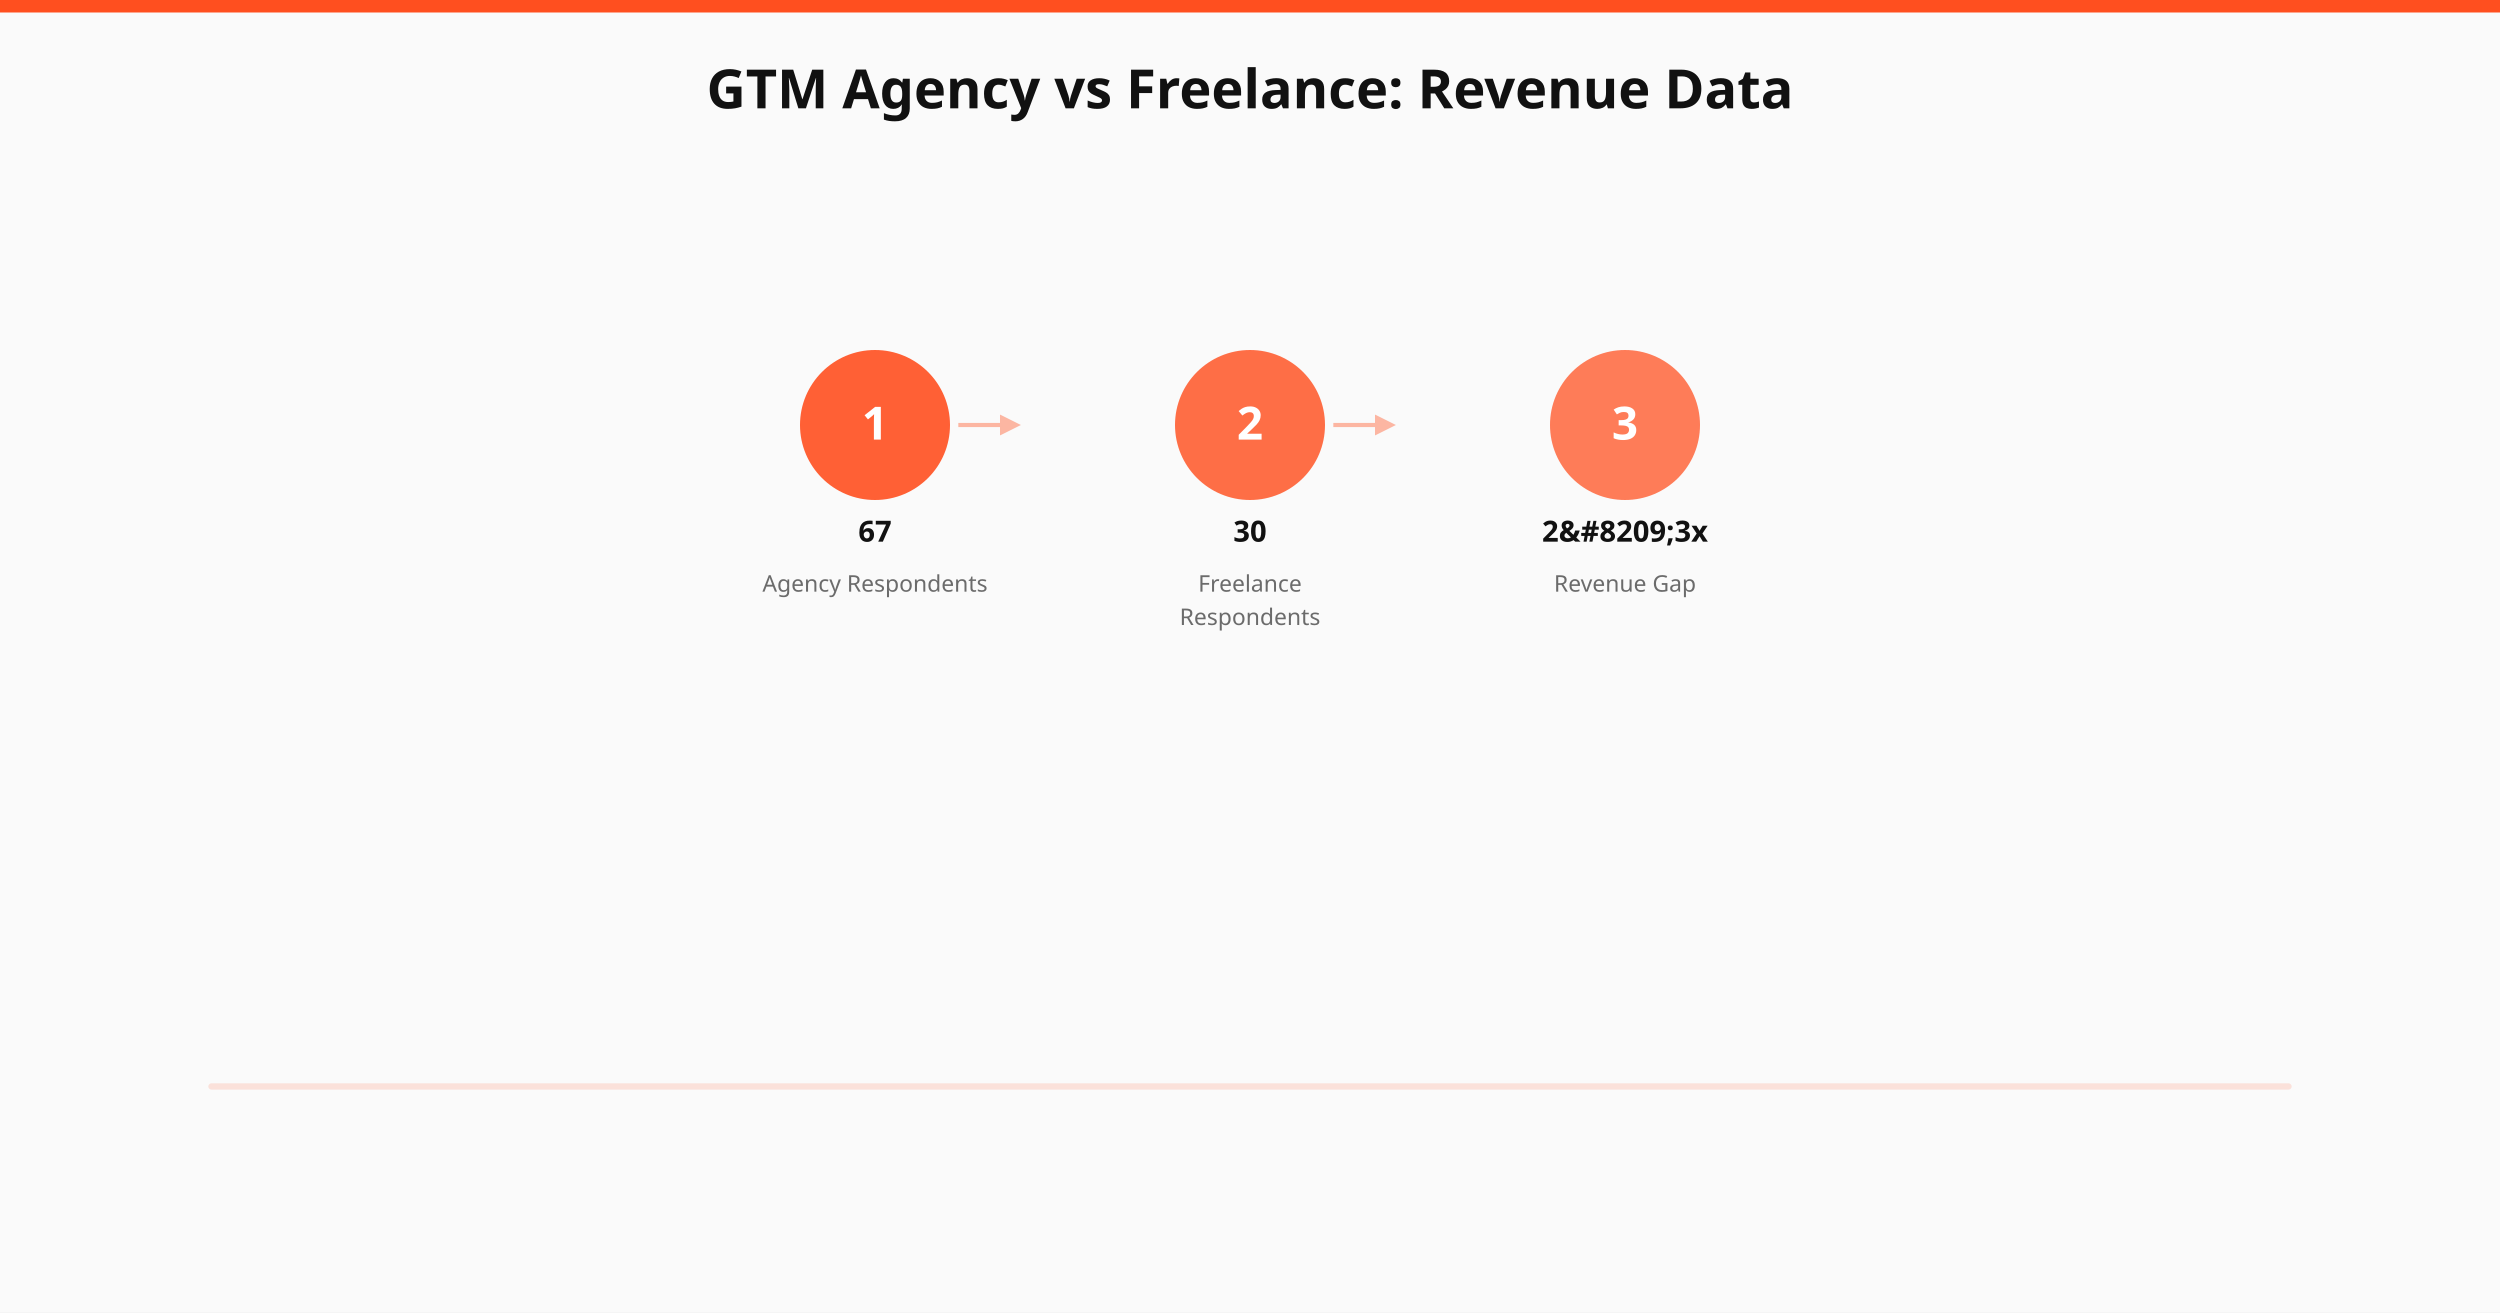
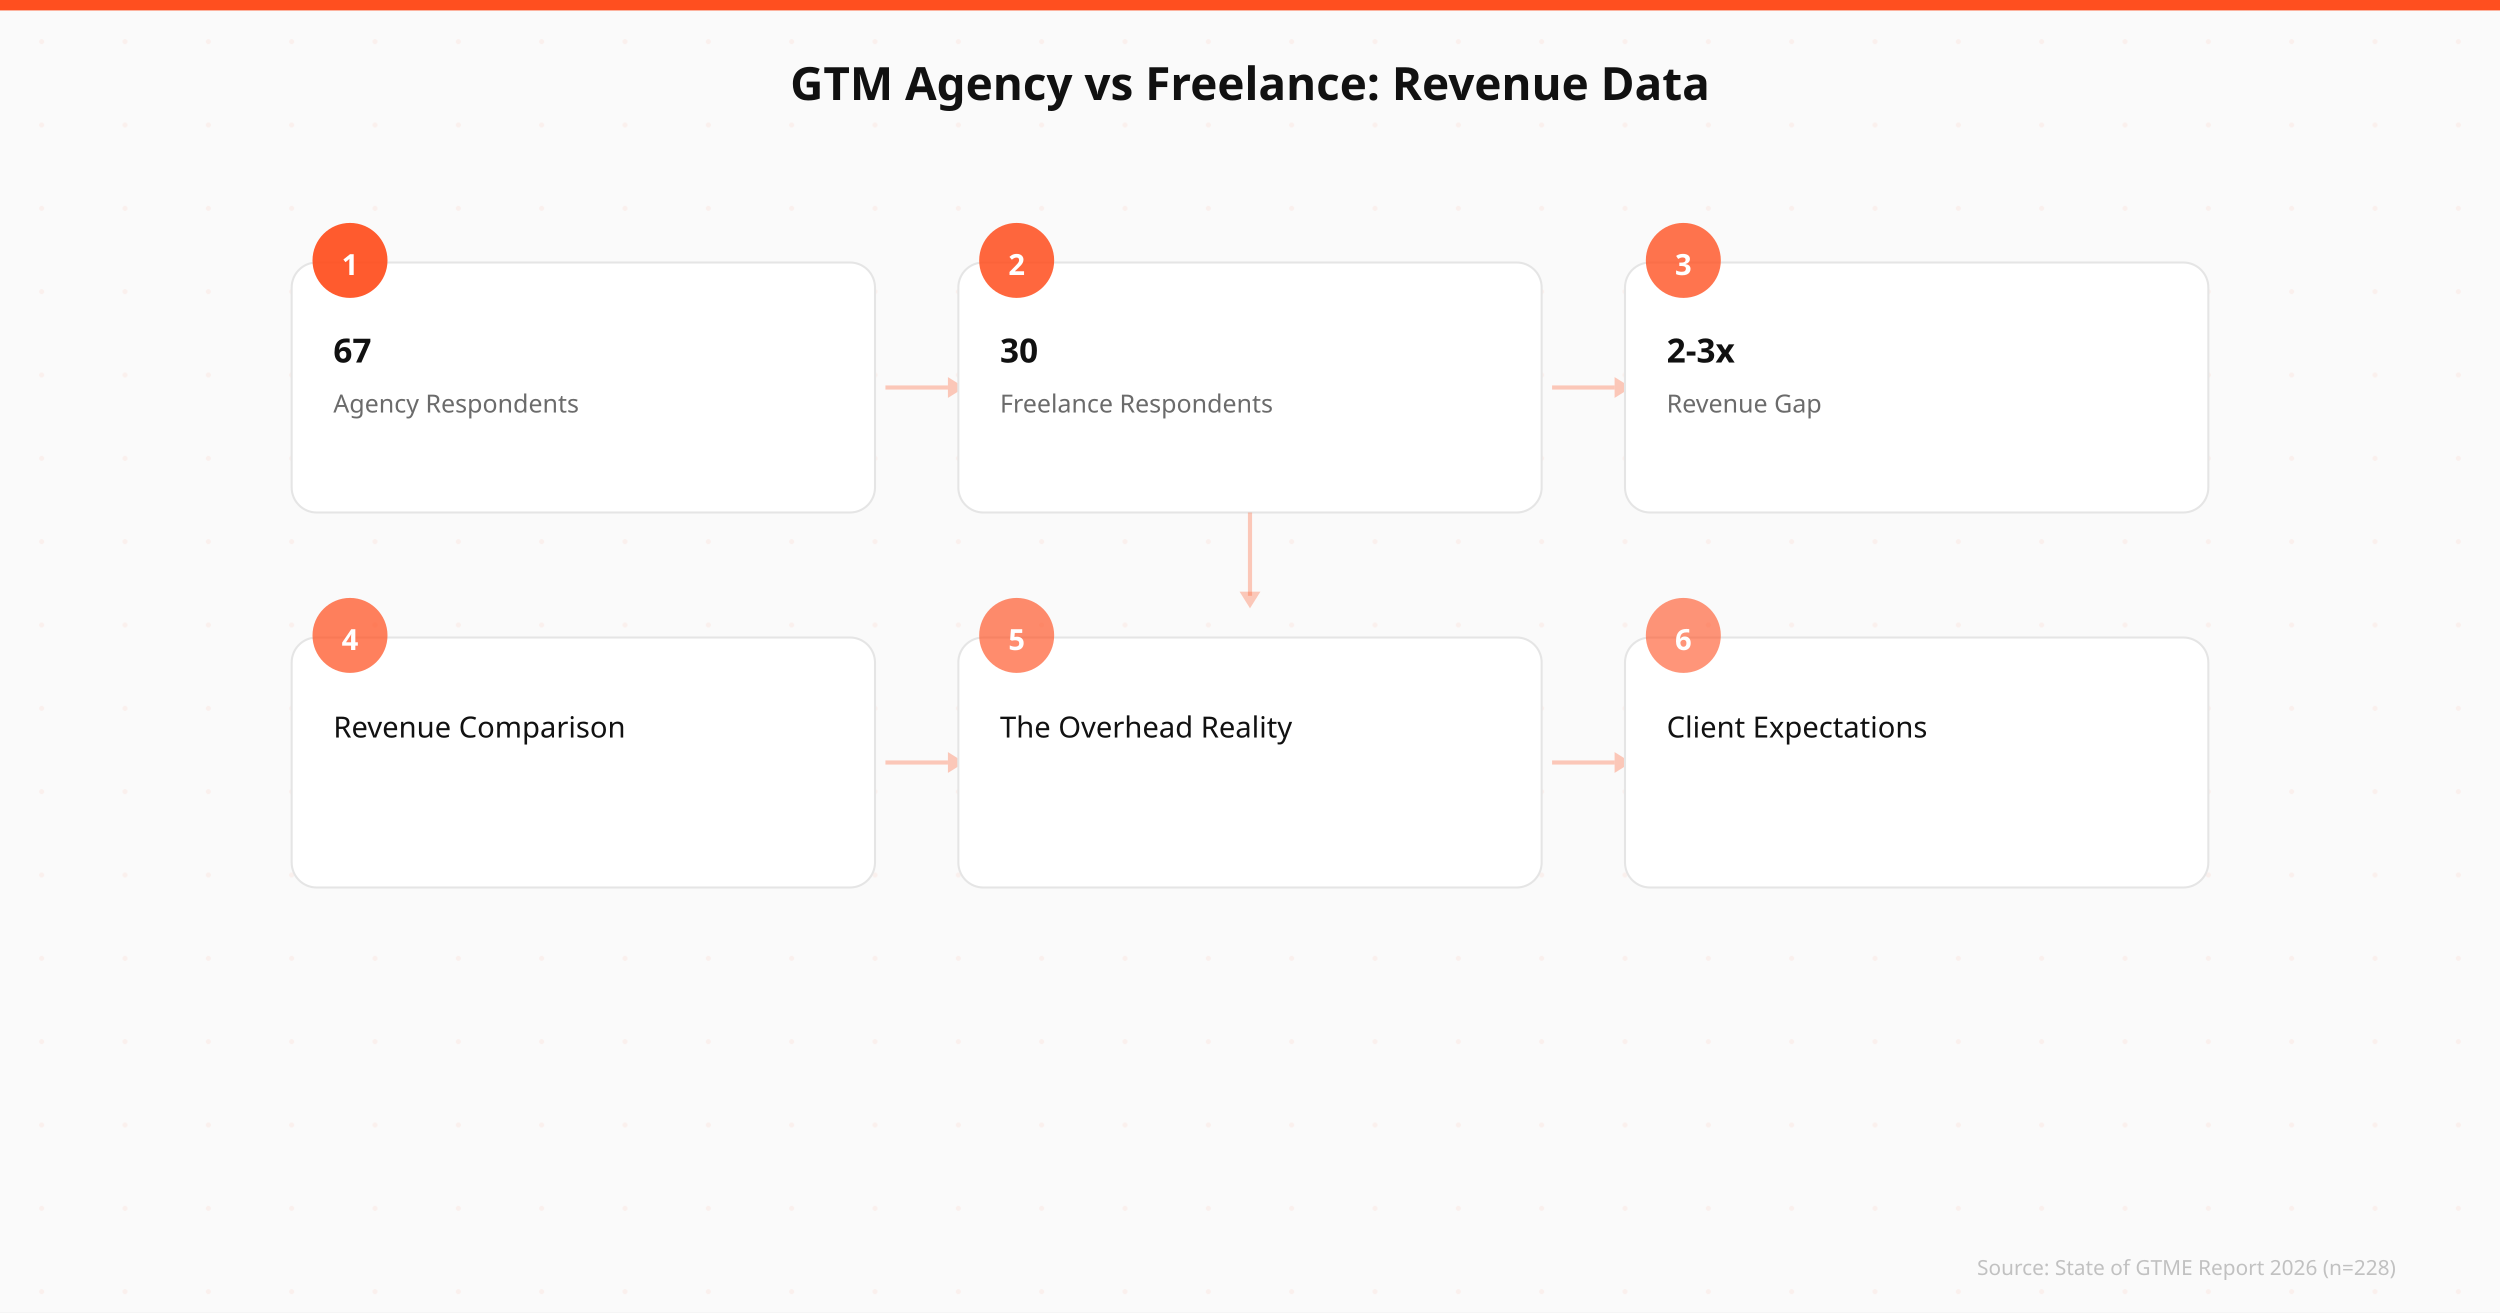
<svg xmlns="http://www.w3.org/2000/svg" viewBox="0 0 1200 630" width="1200" height="630">
+   <defs>
+     <pattern id="dots" x="0" y="0" width="40" height="40" patternUnits="userSpaceOnUse">
+       <circle cx="20" cy="20" r="1.2" fill="#FF4F1F" opacity="0.06" />
+     </pattern>
+   </defs>
  <rect width="1200" height="630" fill="#FAFAFA" />
-   <rect x="0" y="0" width="1200" height="6" fill="#FF4F1F" />
-   <text x="600" y="52" text-anchor="middle" font-family="Sora, sans-serif" font-size="26" font-weight="700" fill="#111111">GTM Agency vs Freelance: Revenue Data</text>
-   <circle cx="420.0" cy="204" r="36" fill="#FF4F1F" opacity="0.9" />
-   <text x="420.0" y="211" text-anchor="middle" font-family="Sora, sans-serif" font-size="22" font-weight="700" fill="white">1</text>
-   <text x="420.0" y="260" text-anchor="middle" font-family="Sora, sans-serif" font-size="14" font-weight="600" fill="#111111">67</text>
-   <text x="420.0" y="284" text-anchor="middle" font-family="Plus Jakarta Sans, sans-serif" font-size="11" fill="#6B6B6B">Agency Respondents</text>
-   <line x1="460.0" y1="204" x2="480.0" y2="204" stroke="#FF4F1F" stroke-width="2" opacity="0.4" />
-   <polygon points="480.0,199 490.0,204 480.0,209" fill="#FF4F1F" opacity="0.4" />
-   <circle cx="600.0" cy="204" r="36" fill="#FF4F1F" opacity="0.82" />
-   <text x="600.0" y="211" text-anchor="middle" font-family="Sora, sans-serif" font-size="22" font-weight="700" fill="white">2</text>
-   <text x="600.0" y="260" text-anchor="middle" font-family="Sora, sans-serif" font-size="14" font-weight="600" fill="#111111">30</text>
-   <text x="600.0" y="284" text-anchor="middle" font-family="Plus Jakarta Sans, sans-serif" font-size="11" fill="#6B6B6B">Freelance</text>
-   <text x="600.0" y="300" text-anchor="middle" font-family="Plus Jakarta Sans, sans-serif" font-size="11" fill="#6B6B6B">Respondents</text>
-   <line x1="640.0" y1="204" x2="660.0" y2="204" stroke="#FF4F1F" stroke-width="2" opacity="0.4" />
-   <polygon points="660.0,199 670.0,204 660.0,209" fill="#FF4F1F" opacity="0.4" />
-   <circle cx="780.0" cy="204" r="36" fill="#FF4F1F" opacity="0.74" />
-   <text x="780.0" y="211" text-anchor="middle" font-family="Sora, sans-serif" font-size="22" font-weight="700" fill="white">3</text>
-   <text x="780.0" y="260" text-anchor="middle" font-family="Sora, sans-serif" font-size="14" font-weight="600" fill="#111111">2&amp;#8209;3x</text>
-   <text x="780.0" y="284" text-anchor="middle" font-family="Plus Jakarta Sans, sans-serif" font-size="11" fill="#6B6B6B">Revenue Gap</text>
-   <rect x="100" y="520" width="1000" height="3" rx="1.5" fill="#FF4F1F" opacity="0.15" />
+   <rect width="1200" height="630" fill="url(#dots)" />
+   <rect x="0" y="0" width="1200" height="5" fill="#FF4F1F" />
+   <text x="600" y="48" text-anchor="middle" font-family="Sora, sans-serif" font-size="22" font-weight="700" fill="#111111">GTM Agency vs Freelance: Revenue Data</text>
+   <rect x="140.0" y="126" width="280" height="120" rx="12" fill="white" stroke="#E5E5E5" stroke-width="1" />
+   <circle cx="168.0" cy="125" r="18" fill="#FF4F1F" opacity="0.93" />
+   <text x="168.0" y="132" text-anchor="middle" font-family="Sora, sans-serif" font-size="14" font-weight="700" fill="white">1</text>
+   <text x="160.0" y="174" font-family="Sora, sans-serif" font-size="16" font-weight="600" fill="#111111">67</text>
+   <text x="160.0" y="198" font-family="Plus Jakarta Sans, sans-serif" font-size="12" fill="#6B6B6B">Agency Respondents</text>
+   <line x1="425.0" y1="186" x2="455.0" y2="186" stroke="#FF4F1F" stroke-width="2" opacity="0.3" />
+   <polygon points="455.0,181 463.0,186 455.0,191" fill="#FF4F1F" opacity="0.3" />
+   <rect x="460.0" y="126" width="280" height="120" rx="12" fill="white" stroke="#E5E5E5" stroke-width="1" />
+   <circle cx="488.0" cy="125" r="18" fill="#FF4F1F" opacity="0.86" />
+   <text x="488.0" y="132" text-anchor="middle" font-family="Sora, sans-serif" font-size="14" font-weight="700" fill="white">2</text>
+   <text x="480.0" y="174" font-family="Sora, sans-serif" font-size="16" font-weight="600" fill="#111111">30</text>
+   <text x="480.0" y="198" font-family="Plus Jakarta Sans, sans-serif" font-size="12" fill="#6B6B6B">Freelance Respondents</text>
+   <line x1="745.0" y1="186" x2="775.0" y2="186" stroke="#FF4F1F" stroke-width="2" opacity="0.3" />
+   <polygon points="775.0,181 783.0,186 775.0,191" fill="#FF4F1F" opacity="0.3" />
+   <rect x="780.0" y="126" width="280" height="120" rx="12" fill="white" stroke="#E5E5E5" stroke-width="1" />
+   <circle cx="808.0" cy="125" r="18" fill="#FF4F1F" opacity="0.79" />
+   <text x="808.0" y="132" text-anchor="middle" font-family="Sora, sans-serif" font-size="14" font-weight="700" fill="white">3</text>
+   <text x="800.0" y="174" font-family="Sora, sans-serif" font-size="16" font-weight="600" fill="#111111">2‑3x</text>
+   <text x="800.0" y="198" font-family="Plus Jakarta Sans, sans-serif" font-size="12" fill="#6B6B6B">Revenue Gap</text>
+   <line x1="600" y1="246" x2="600" y2="286" stroke="#FF4F1F" stroke-width="2" opacity="0.3" />
+   <polygon points="595,284 600,292 605,284" fill="#FF4F1F" opacity="0.3" />
+   <rect x="140.0" y="306" width="280" height="120" rx="12" fill="white" stroke="#E5E5E5" stroke-width="1" />
+   <circle cx="168.0" cy="305" r="18" fill="#FF4F1F" opacity="0.72" />
+   <text x="168.0" y="312" text-anchor="middle" font-family="Sora, sans-serif" font-size="14" font-weight="700" fill="white">4</text>
+   <text x="160.0" y="354" font-family="Sora, sans-serif" font-size="14" font-weight="500" fill="#111111">Revenue Comparison</text>
+   <line x1="425.0" y1="366" x2="455.0" y2="366" stroke="#FF4F1F" stroke-width="2" opacity="0.3" />
+   <polygon points="455.0,361 463.0,366 455.0,371" fill="#FF4F1F" opacity="0.3" />
+   <rect x="460.0" y="306" width="280" height="120" rx="12" fill="white" stroke="#E5E5E5" stroke-width="1" />
+   <circle cx="488.0" cy="305" r="18" fill="#FF4F1F" opacity="0.65" />
+   <text x="488.0" y="312" text-anchor="middle" font-family="Sora, sans-serif" font-size="14" font-weight="700" fill="white">5</text>
+   <text x="480.0" y="354" font-family="Sora, sans-serif" font-size="14" font-weight="500" fill="#111111">The Overhead Reality</text>
+   <line x1="745.0" y1="366" x2="775.0" y2="366" stroke="#FF4F1F" stroke-width="2" opacity="0.3" />
+   <polygon points="775.0,361 783.0,366 775.0,371" fill="#FF4F1F" opacity="0.3" />
+   <rect x="780.0" y="306" width="280" height="120" rx="12" fill="white" stroke="#E5E5E5" stroke-width="1" />
+   <circle cx="808.0" cy="305" r="18" fill="#FF4F1F" opacity="0.6" />
+   <text x="808.0" y="312" text-anchor="middle" font-family="Sora, sans-serif" font-size="14" font-weight="700" fill="white">6</text>
+   <text x="800.0" y="354" font-family="Sora, sans-serif" font-size="14" font-weight="500" fill="#111111">Client Expectations</text>
+   <text x="1150" y="612" text-anchor="end" font-family="Plus Jakarta Sans, sans-serif" font-size="10" fill="#6B6B6B" opacity="0.4">Source: State of GTME Report 2026 (n=228)</text>
</svg>
